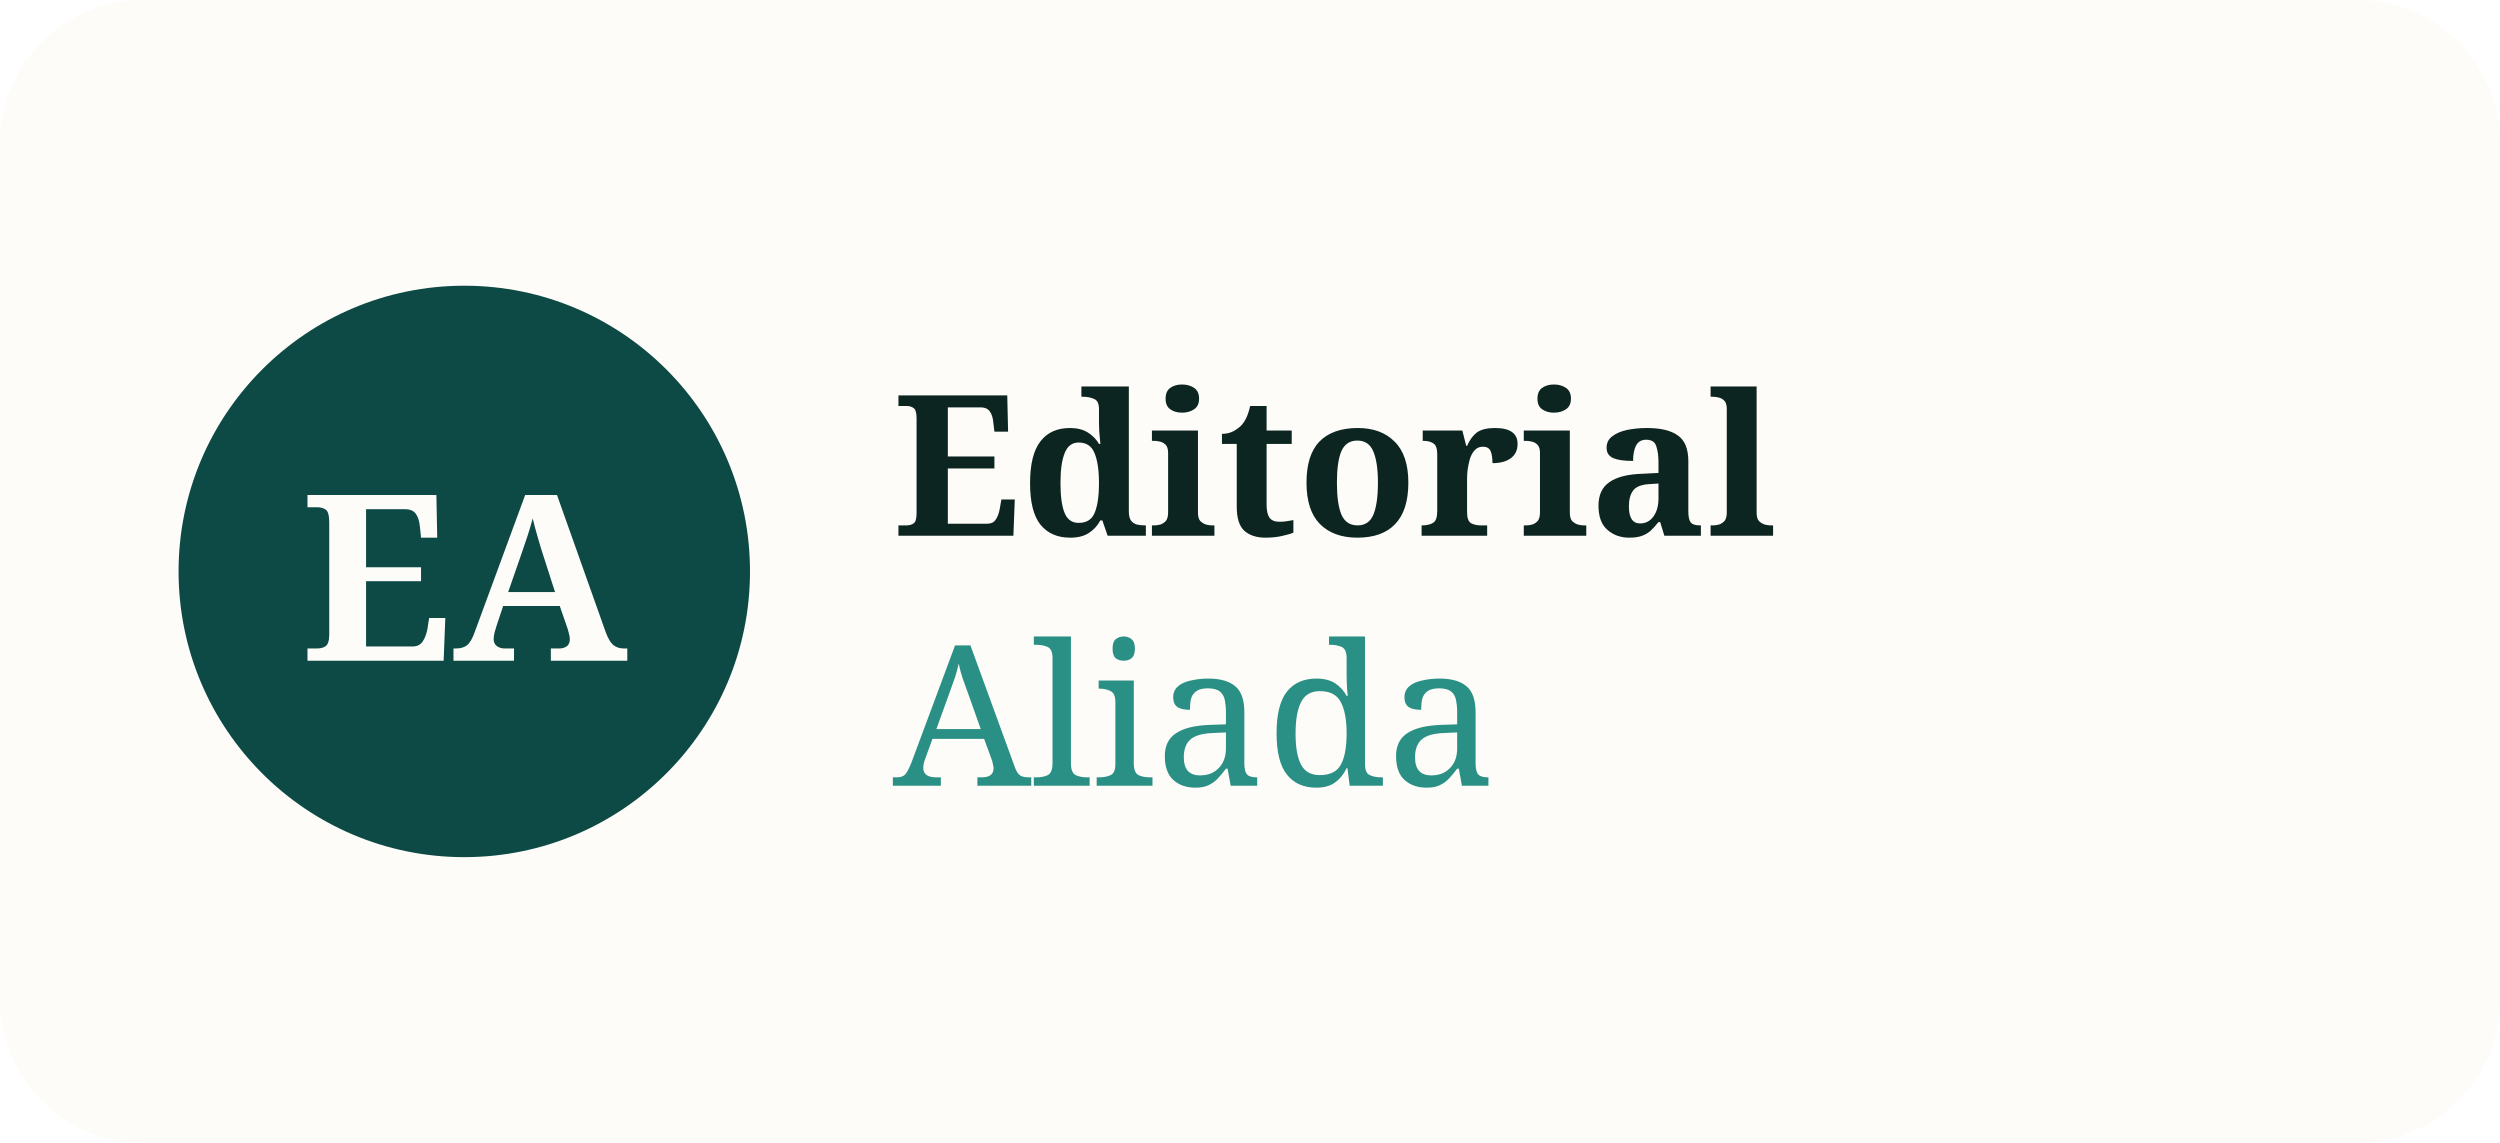
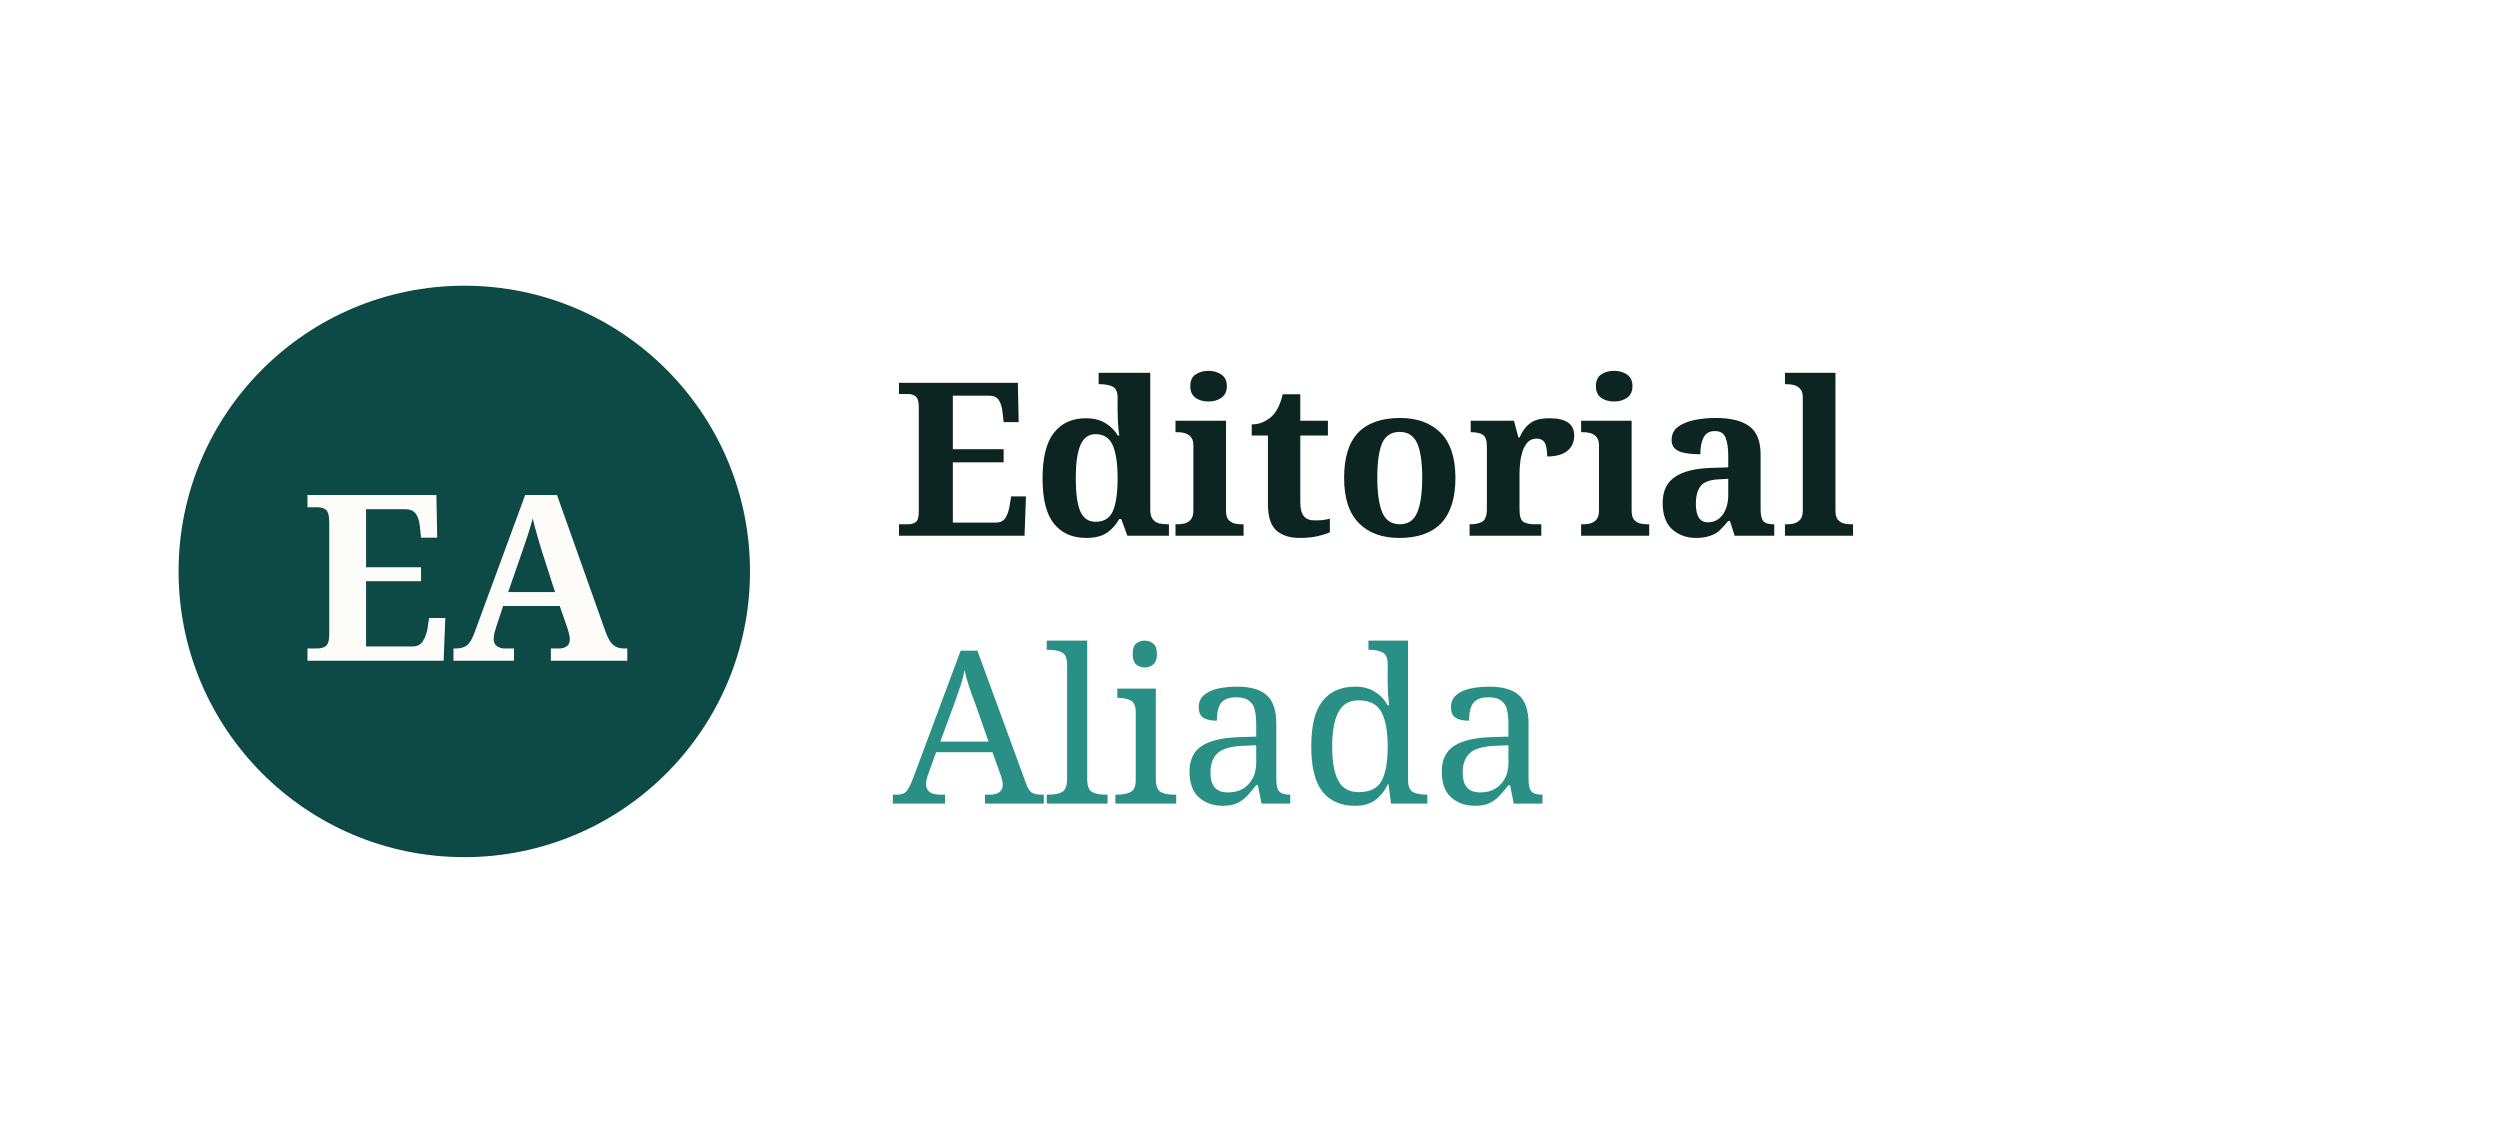
<svg xmlns="http://www.w3.org/2000/svg" viewBox="0 0 140 64" width="140" height="64" role="img" aria-label="Editorial Aliada">
-   <rect width="140" height="64" rx="8" fill="#FDFCF8" />
  <circle cx="26" cy="32" r="16" fill="#0D4A45" />
  <text x="26" y="37" text-anchor="middle" font-family="Georgia, 'Playfair Display', serif" font-size="13" font-weight="700" fill="#FDFCF8">EA</text>
-   <text x="50" y="30" font-family="Georgia, 'Playfair Display', serif" font-size="11" font-weight="600" fill="#0D2520">Editorial</text>
-   <text x="50" y="44" font-family="Georgia, 'Playfair Display', serif" font-size="11" fill="#2A8F84">Aliada</text>
+   <text x="50" y="30" font-family="Georgia, 'Playfair Display', serif" font-size="12" font-weight="600" fill="#0D2520">Editorial</text>
+   <text x="50" y="45" font-family="Georgia, 'Playfair Display', serif" font-size="12" fill="#2A8F84">Aliada</text>
</svg>
